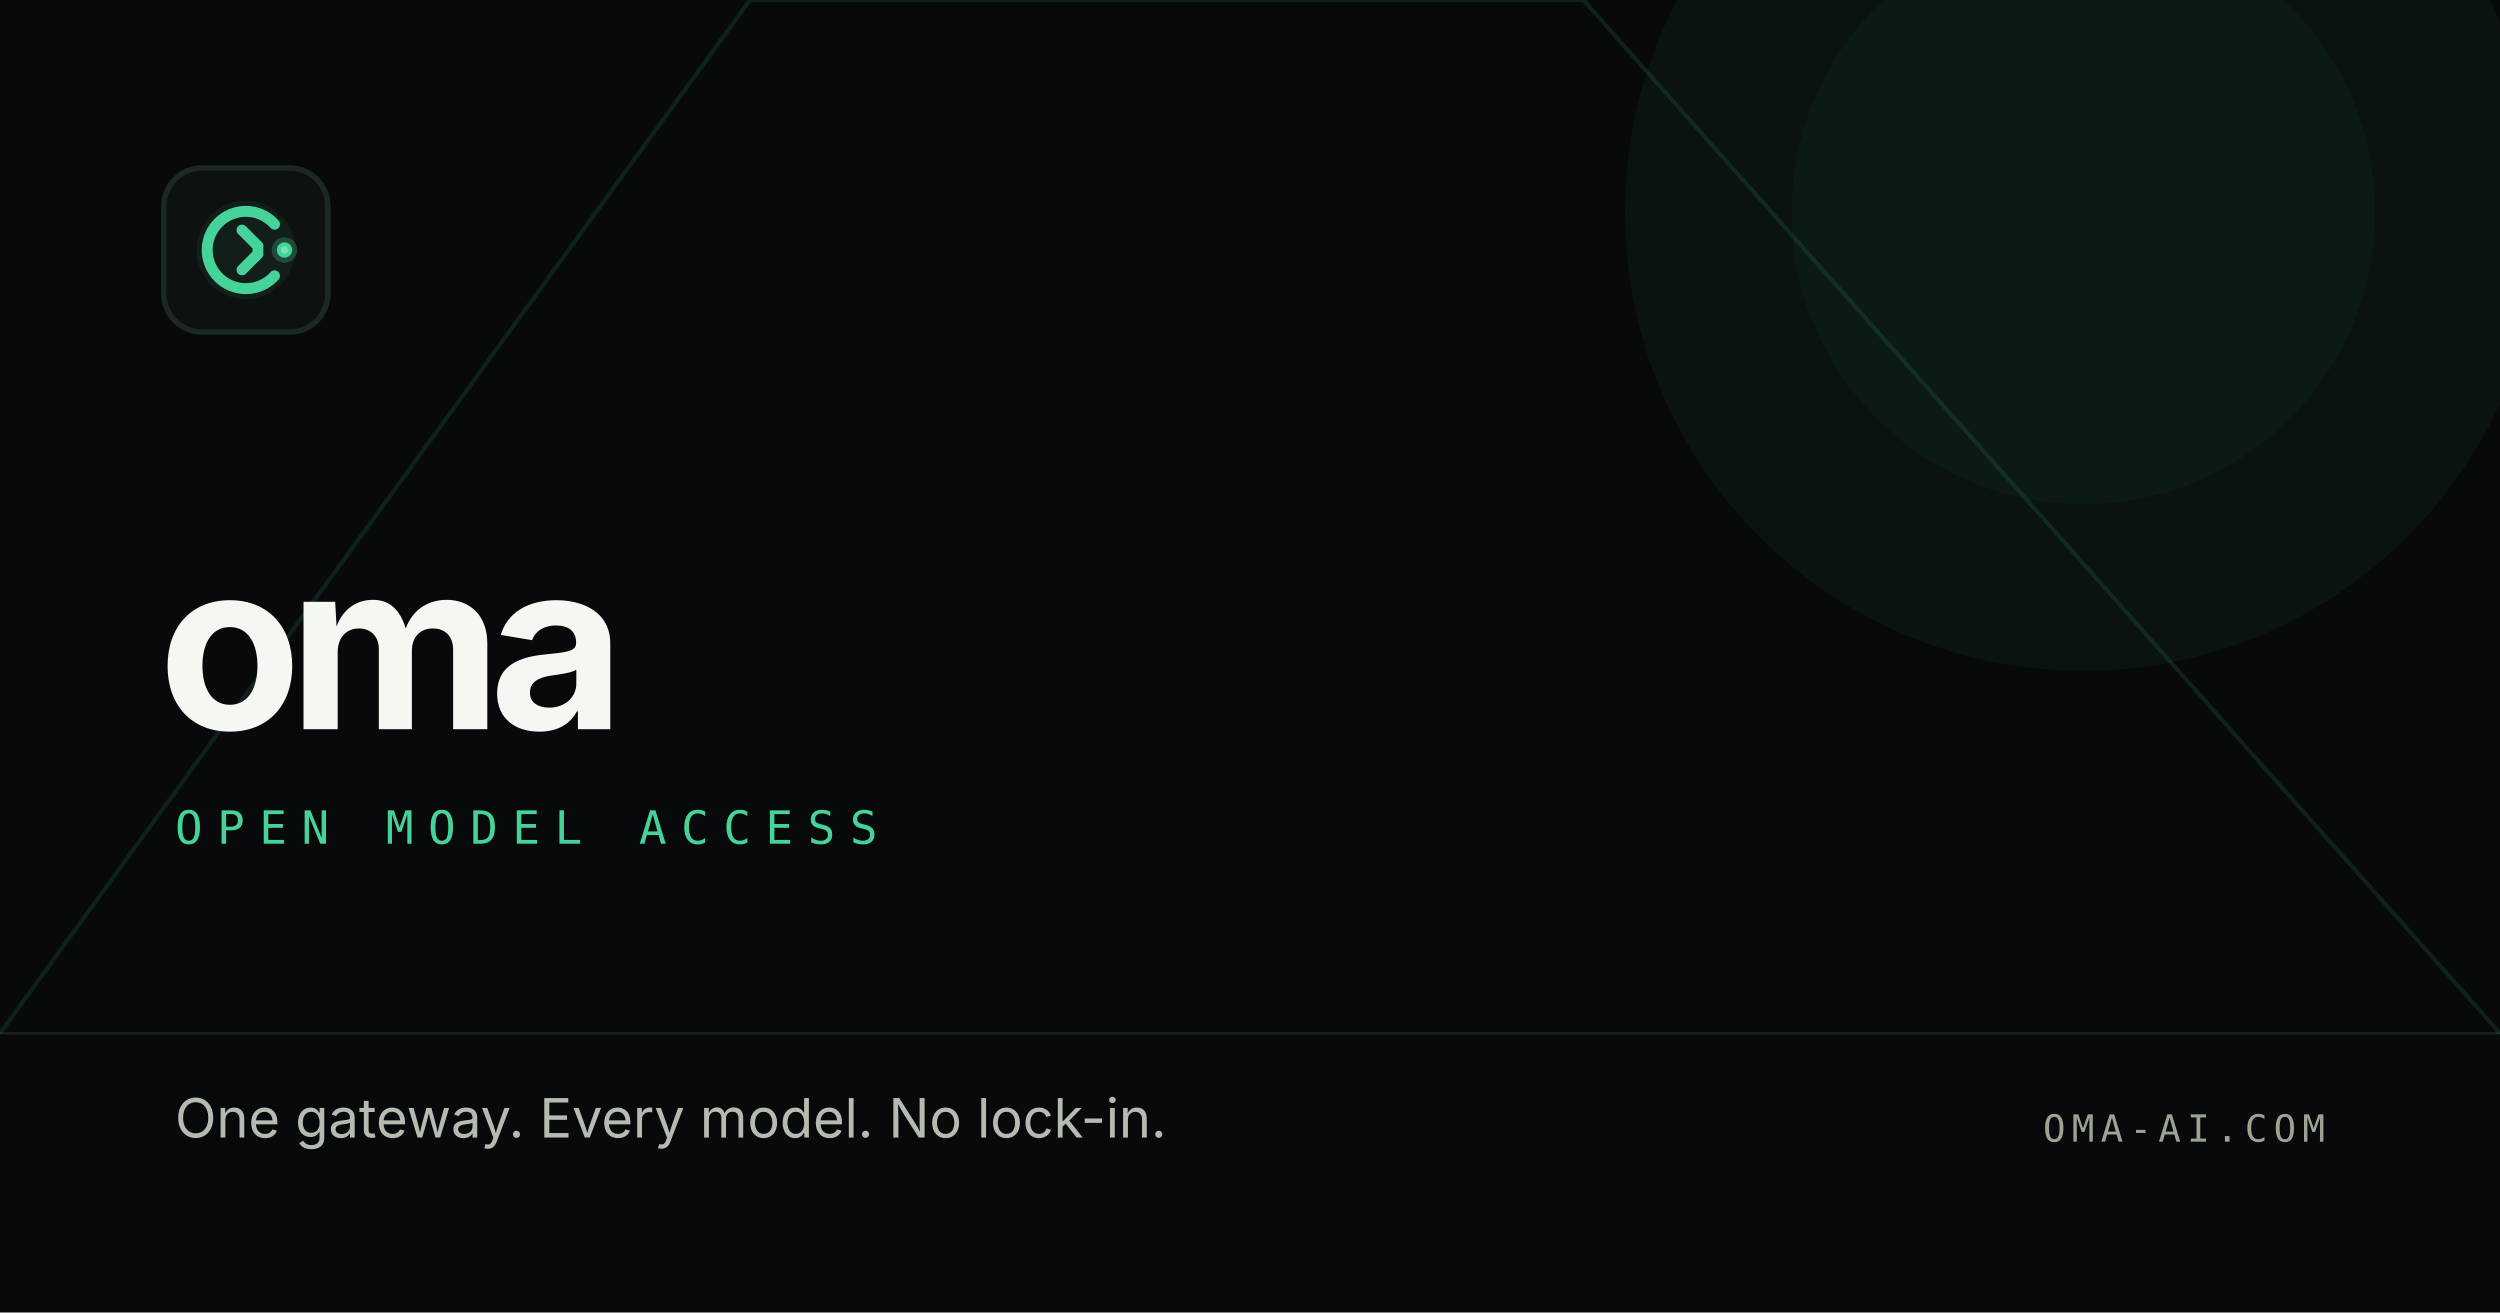
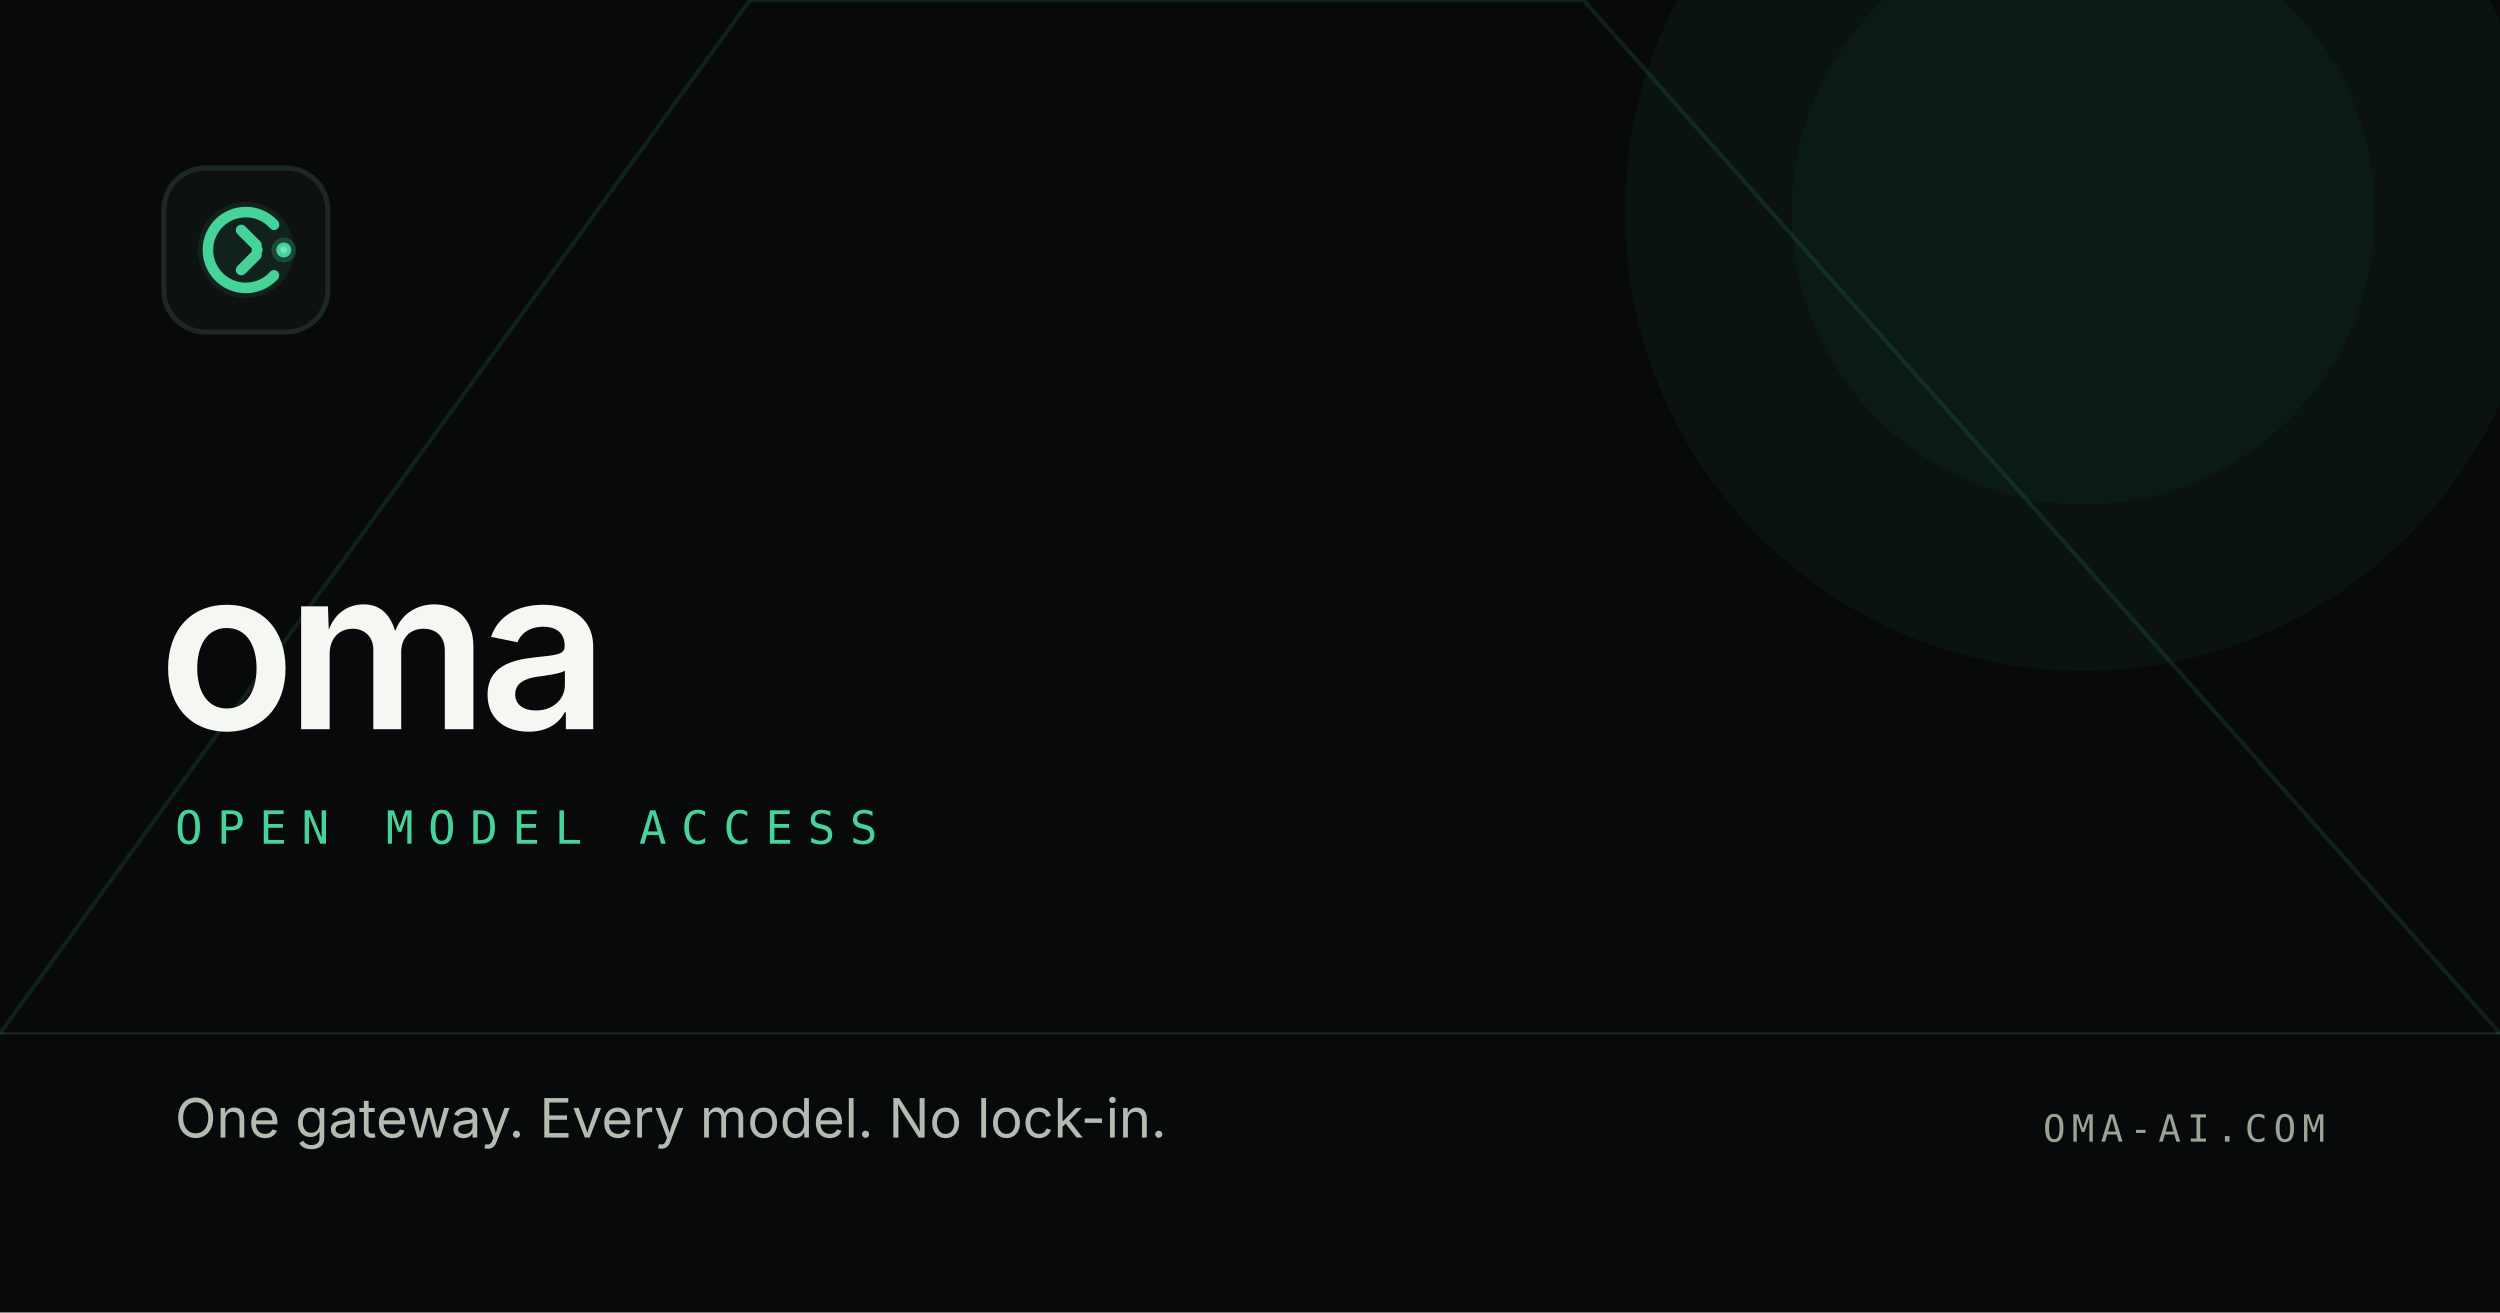
<svg xmlns="http://www.w3.org/2000/svg" width="1200" height="630" viewBox="0 0 1200 630" fill="none">
  <rect width="1200" height="630" fill="#07090a" />
  <path d="M0 496H1200" stroke="#1c2822" />
  <path d="M0 496L360 0H760L1200 496" stroke="#46d39a" stroke-opacity="0.12" stroke-width="2" />
  <circle cx="1000" cy="102" r="220" fill="#46d39a" fill-opacity="0.05" />
  <circle cx="1000" cy="102" r="140" fill="#46d39a" fill-opacity="0.04" />
  <g transform="translate(76 78) scale(1.75)">
-     <rect width="48" height="48" rx="12" fill="#07090a" />
-     <rect x="1.5" y="1.5" width="45" height="45" rx="10.5" fill="#0d1110" stroke="#1c2822" stroke-width="1.5" />
+     <rect width="48" height="48" rx="13" fill="#07090a" />
+     <rect x="1.5" y="1.5" width="45" height="45" rx="11.5" fill="#0d1110" stroke="#1c2822" stroke-width="1.4" />
    <g transform="translate(8 8)">
-       <circle cx="16" cy="16" r="13.5" fill="#46d39a" opacity="0.07" />
-       <circle cx="16" cy="16" r="10.6" stroke="#46d39a" stroke-width="3" stroke-linecap="round" stroke-dasharray="51.06 15.54" stroke-dashoffset="-7.77" />
-       <rect x="11.2" y="14.5" width="9.2" height="3" rx="1.5" fill="#46d39a" transform="rotate(45 20.4 16)" />
-       <rect x="11.2" y="14.5" width="9.2" height="3" rx="1.5" fill="#46d39a" transform="rotate(-45 20.4 16)" />
-       <circle cx="19.34" cy="16" r="1.5" fill="#46d39a" />
-       <circle cx="26.6" cy="16" r="3.5" fill="#46d39a" opacity="0.25" />
-       <circle cx="26.6" cy="16" r="2.1" fill="#46d39a" />
-       <circle cx="26.6" cy="16" r="1" fill="#6ee7b7" />
+       <circle cx="16" cy="16" r="13.2" fill="#46d39a" opacity="0.08" />
+       <circle cx="16" cy="16" r="10.4" stroke="#46d39a" stroke-width="2.9" stroke-linecap="round" stroke-dasharray="50.1 15.25" stroke-dashoffset="-7.63" />
+       <rect x="11" y="14.5" width="8.8" height="3" rx="1.5" fill="#46d39a" transform="rotate(45 20.2 16)" />
+       <rect x="11" y="14.5" width="8.8" height="3" rx="1.5" fill="#46d39a" transform="rotate(-45 20.2 16)" />
+       <circle cx="19.1" cy="16" r="1.5" fill="#46d39a" />
+       <circle cx="26.4" cy="16" r="3.4" fill="#46d39a" opacity="0.22" />
+       <circle cx="26.4" cy="16" r="2.05" fill="#46d39a" />
+       <circle cx="26.4" cy="16" r="0.95" fill="#6ee7b7" />
    </g>
  </g>
-   <text x="76" y="350" font-family="ui-sans-serif, system-ui, -apple-system, sans-serif" font-weight="700" font-size="112" fill="#f5f7f3" letter-spacing="-6">oma</text>
+   <text x="76" y="350" font-family="ui-sans-serif, system-ui, -apple-system, sans-serif" font-weight="600" font-size="108" fill="#f5f7f3" letter-spacing="-4.5">oma</text>
  <text x="84" y="405" font-family="ui-monospace, SFMono-Regular, Menlo, monospace" font-size="22" font-weight="500" letter-spacing="7" fill="#46d39a">OPEN MODEL ACCESS</text>
  <text x="84" y="546" font-family="ui-sans-serif, system-ui, -apple-system, sans-serif" font-size="26" fill="#b4bbb0">One gateway. Every model. No lock-in.</text>
  <text x="1116" y="548" text-anchor="end" font-family="ui-monospace, SFMono-Regular, Menlo, monospace" font-size="18" letter-spacing="3" fill="#9aa394">OMA-AI.COM</text>
</svg>
